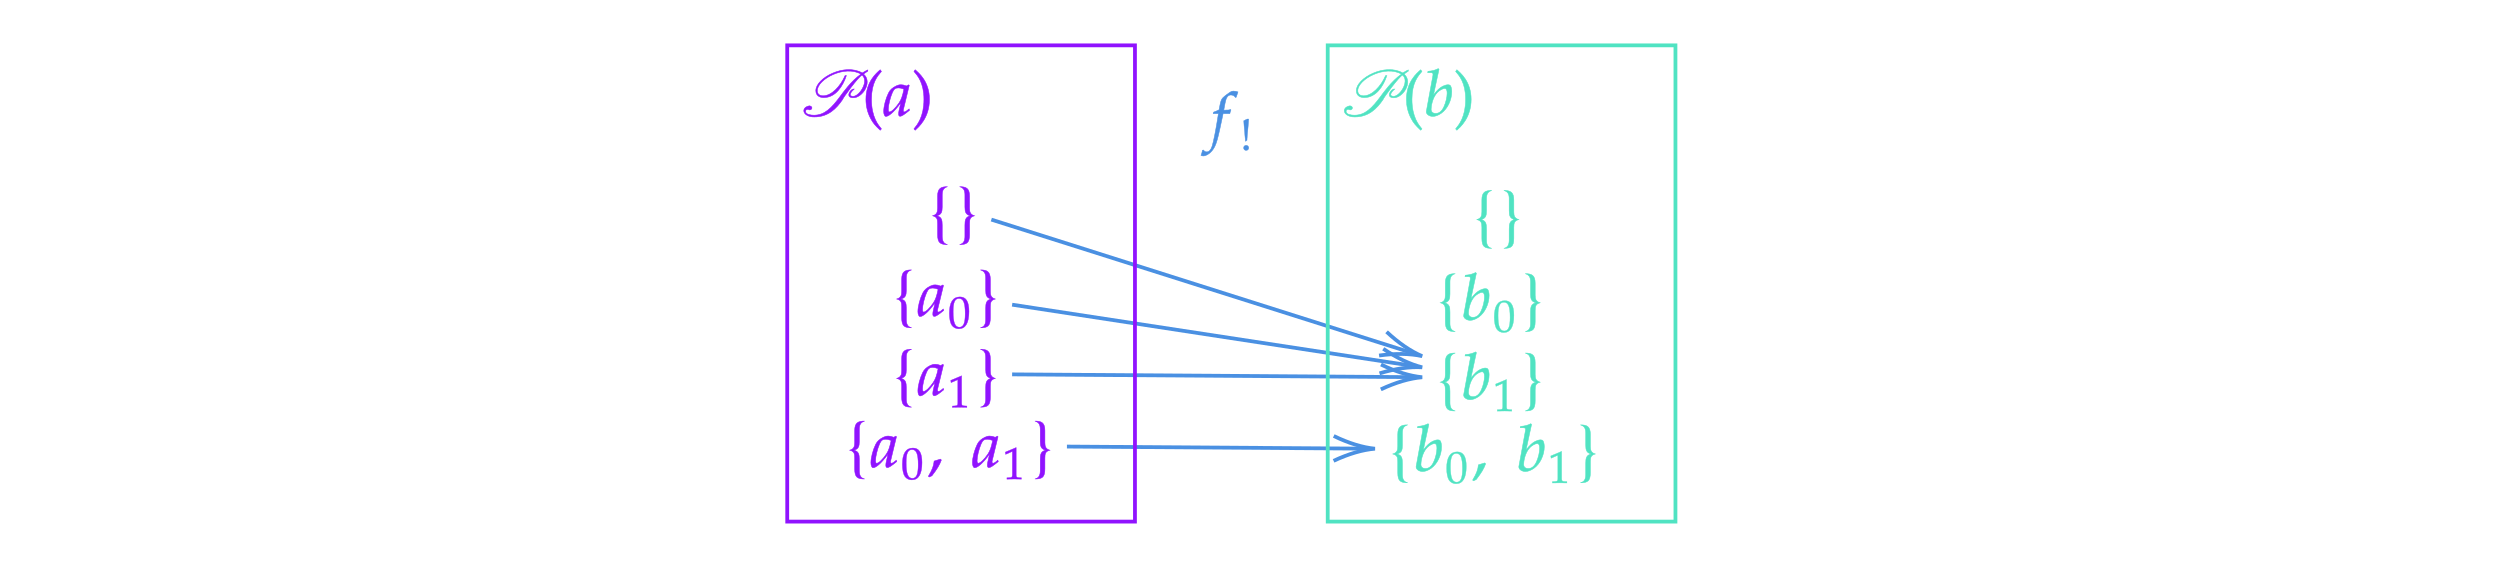
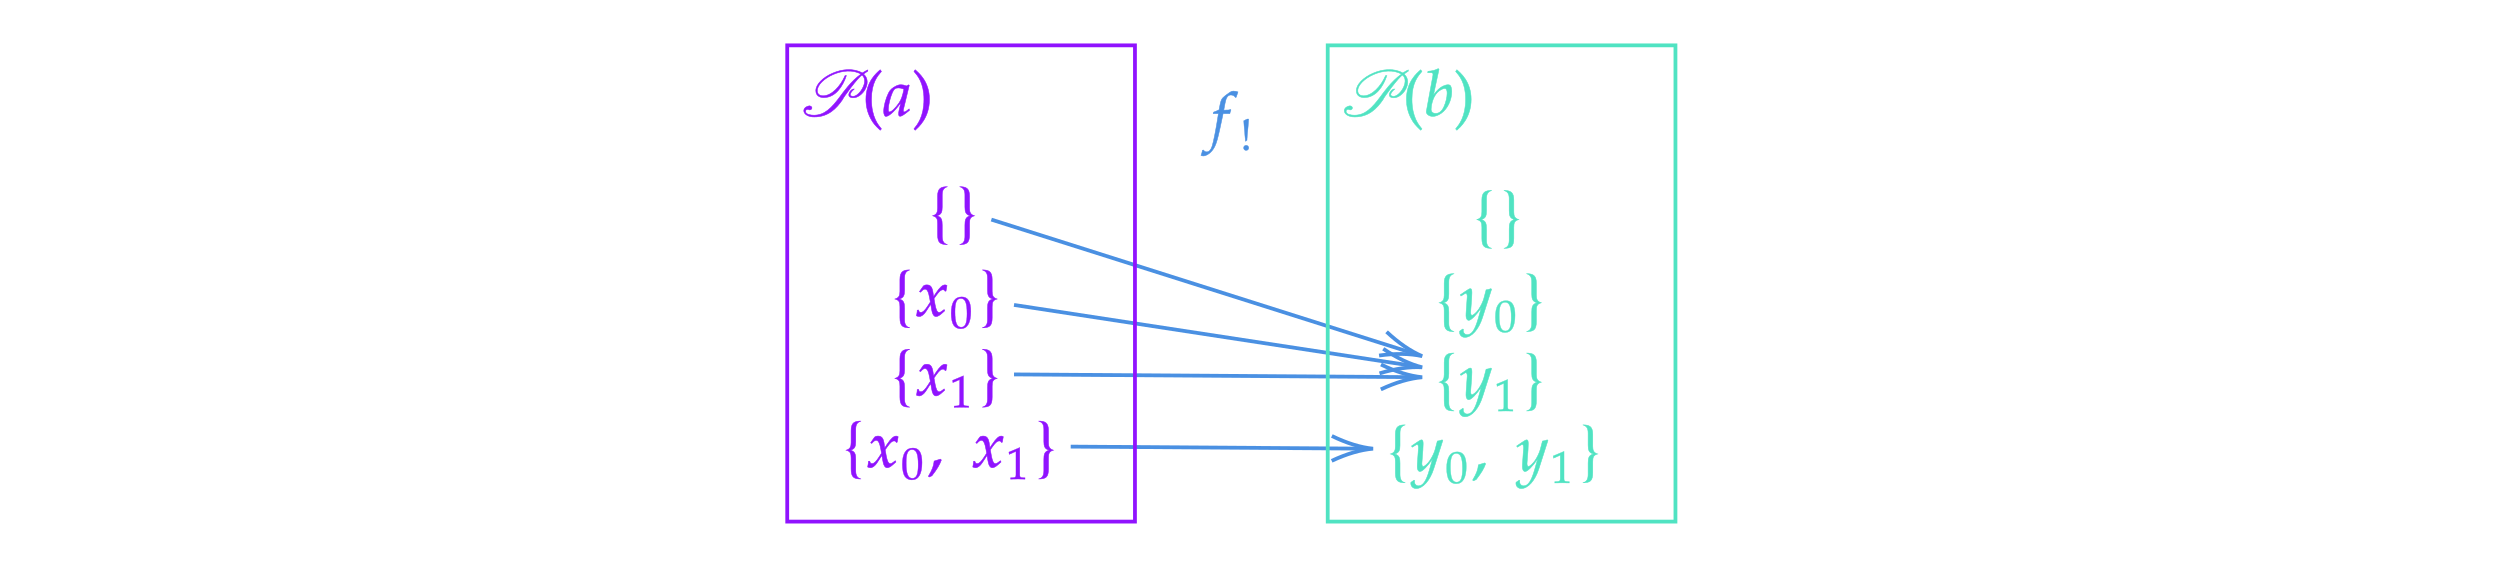
<svg xmlns="http://www.w3.org/2000/svg" x="0" y="0" width="661.433" height="152.4" style="         width:661.433px;         height:152.4px;         background: transparent;         fill: none; ">
  <svg class="role-diagram-draw-area">
    <g class="shapes-region" style="stroke: black; fill: none;">
      <g />
    </g>
    <g>
      <g class="connection-group">
        <g class="arrow-line">
-           <path class="connection real" stroke-dasharray="" d="  M267.78,80.61 L374.3,96.88" style="stroke: rgb(74, 144, 226); stroke-width: 1px; fill: none; fill-opacity: 1; stroke-opacity: 1;" />
+           <path class="connection real" stroke-dasharray="" d="  M268.28,80.68 L374.3,96.88" style="stroke: rgb(74, 144, 226); stroke-width: 1px; fill: none; fill-opacity: 1; stroke-opacity: 1;" />
          <g stroke="rgb(74,144,226)" transform="matrix(-0.9885203,-0.1510883,0.1510883,-0.9885203,376.279,97.18333)" style="stroke: rgb(74, 144, 226); stroke-width: 1px;" stroke-opacity="1">
            <path d=" M10.93,-3.29 Q4.96,-0.45 0,0 Q4.96,0.45 10.93,3.29" />
          </g>
        </g>
      </g>
      <g class="connection-group">
        <g class="arrow-line">
-           <path class="connection real" stroke-dasharray="" d="  M267.78,99.05 L374.28,99.79" style="stroke: rgb(74, 144, 226); stroke-width: 1px; fill: none; fill-opacity: 1; stroke-opacity: 1;" />
+           <path class="connection real" stroke-dasharray="" d="  M268.28,99.06 L374.28,99.79" style="stroke: rgb(74, 144, 226); stroke-width: 1px; fill: none; fill-opacity: 1; stroke-opacity: 1;" />
          <g stroke="rgb(74,144,226)" transform="matrix(-0.9999756,-0.00698126,0.00698126,-0.9999756,376.279,99.80833)" style="stroke: rgb(74, 144, 226); stroke-width: 1px;" stroke-opacity="1">
            <path d=" M10.93,-3.29 Q4.96,-0.45 0,0 Q4.96,0.45 10.93,3.29" />
          </g>
        </g>
      </g>
      <g class="connection-group">
        <g class="arrow-line">
-           <path class="connection real" stroke-dasharray="" d="  M282.28,118.15 L361.78,118.7" style="stroke: rgb(74, 144, 226); stroke-width: 1px; fill: none; fill-opacity: 1; stroke-opacity: 1;" />
-           <g stroke="rgb(74,144,226)" transform="matrix(-0.9999756,-0.00698126,0.00698126,-0.9999756,363.779,118.7146)" style="stroke: rgb(74, 144, 226); stroke-width: 1px;" stroke-opacity="1">
+           <path class="connection real" stroke-dasharray="" d="  M283.28,118.16 L361.28,118.7" style="stroke: rgb(74, 144, 226); stroke-width: 1px; fill: none; fill-opacity: 1; stroke-opacity: 1;" />
+           <g stroke="rgb(74,144,226)" transform="matrix(-0.9999756,-0.00698126,0.00698126,-0.9999756,363.279,118.7111)" style="stroke: rgb(74, 144, 226); stroke-width: 1px;" stroke-opacity="1">
            <path d=" M10.93,-3.29 Q4.96,-0.45 0,0 Q4.96,0.45 10.93,3.29" />
          </g>
        </g>
      </g>
      <g class="connection-group">
        <g class="arrow-line">
          <path class="connection real" stroke-dasharray="" d="  M262.28,58.1 L374.37,93.62" style="stroke: rgb(74, 144, 226); stroke-width: 1px; fill: none; fill-opacity: 1; stroke-opacity: 1;" />
          <g stroke="rgb(74,144,226)" transform="matrix(-0.9532962,-0.3020371,0.3020371,-0.9532962,376.279,94.22911)" style="stroke: rgb(74, 144, 226); stroke-width: 1px;" stroke-opacity="1">
            <path d=" M10.93,-3.29 Q4.96,-0.45 0,0 Q4.96,0.45 10.93,3.29" />
          </g>
        </g>
      </g>
    </g>
    <g>
      <g>
        <rect rx="0" ry="0" x="208.279" y="12" width="92" height="126" style="stroke: rgb(144, 19, 254); stroke-opacity: 1; stroke-width: 1px; fill: none; fill-opacity: 1;" />
      </g>
      <g>
        <rect rx="0" ry="0" x="351.279" y="12" width="92" height="126" style="stroke: rgb(80, 227, 194); stroke-opacity: 1; stroke-width: 1px; fill: none; fill-opacity: 1;" />
      </g>
    </g>
    <g />
  </svg>
  <svg width="660" height="150.967" style="width:660px;height:150.967px;font-family:Asana-Math, Asana;background:transparent;">
    <g>
      <g>
        <g>
          <g transform="matrix(1,0,0,1,715.7833,27.61667)">
            <path transform="matrix(0.017,0,0,-0.017,0,0)" d="M263 689C108 689 29 566 29 324C29 207 50 106 85 57C120 8 176 -20 238 -20C389 -20 465 110 465 366C465 585 400 689 263 689ZM245 654C342 654 381 556 381 316C381 103 343 15 251 15C154 15 113 116 113 360C113 571 150 654 245 654Z" stroke="rgb(0,0,0)" stroke-opacity="1" stroke-width="8" fill="rgb(0,0,0)" fill-opacity="1" />
          </g>
        </g>
      </g>
    </g>
    <g>
      <g>
        <g>
          <g transform="matrix(1,0,0,1,318.1833,36.56668)">
            <path transform="matrix(0.017,0,0,-0.017,0,0)" d="M345 437L329 437L350 549C366 635 394 673 440 673C470 673 497 658 512 634L522 638C527 654 537 685 545 705L550 720C534 727 503 733 480 733C469 733 453 730 445 726C421 715 339 654 316 630C294 608 282 578 271 521L256 442C215 422 195 414 170 405L165 383L246 383L237 327C207 132 170 -54 148 -123C130 -182 100 -213 64 -213C41 -213 30 -206 12 -184L-2 -188C-6 -211 -20 -259 -25 -268C-16 -273 -1 -276 10 -276C51 -276 105 -245 144 -198C215 -114 235 -18 319 383L423 383C427 402 434 425 440 439L436 446C407 439 408 437 345 437Z" stroke="rgb(74,144,226)" stroke-opacity="1" stroke-width="8" fill="rgb(74,144,226)" fill-opacity="1" />
          </g>
        </g>
        <g>
          <g>
            <g>
              <g>
                <g transform="matrix(1,0,0,1,328.05,39.75001)">
                  <path transform="matrix(0.0119,0,0,-0.0119,0,0)" d="M138 111C108 111 81 83 81 53C81 23 108 -5 137 -5C169 -5 197 22 197 53C197 83 169 111 138 111ZM160 694L85 656C88 603 90 579 92 550L120 222L120 205L130 200L158 223L158 248L182 526C184 560 194 613 194 669L194 694Z" stroke="rgb(74,144,226)" stroke-opacity="1" stroke-width="8" fill="rgb(74,144,226)" fill-opacity="1" />
                </g>
              </g>
            </g>
          </g>
        </g>
      </g>
    </g>
    <g>
      <g>
        <g>
          <g transform="matrix(1,0,0,1,211.95,30.61667)">
            <path transform="matrix(0.017,0,0,-0.017,0,0)" d="M207 -19C423 -19 550 112 645 251C645 269 894 611 950 633C980 601 988 577 988 536C988 442 885 294 801 302C721 310 793 387 826 415L810 415C756 400 691 283 807 279C954 274 1117 523 973 647C991 665 1019 680 1038 694L1038 713C985 689 971 673 953 666L953 665C677 826 229 584 229 391C229 304 301 282 351 282C536 282 649 457 705 625L685 625C612 457 474 310 343 310C288 310 252 337 252 389C252 570 683 795 932 647C782 546 638 341 613 307C475 120 366 8 200 8C150 8 70 20 70 66C70 103 104 103 134 90C178 95 183 147 130 154C-14 129 24 -22 207 -19Z" stroke="rgb(144,19,254)" stroke-opacity="1" stroke-width="8" fill="rgb(144,19,254)" fill-opacity="1" />
          </g>
        </g>
        <g>
          <g transform="matrix(1,0,0,1,228.0833,30.80002)">
            <path transform="matrix(0.017,0,0,-0.017,0,0)" d="M146 266C146 526 243 632 301 700L282 726C225 675 60 542 60 266C60 159 85 58 133 -32C168 -99 200 -138 282 -215L301 -194C255 -137 146 -15 146 266Z" stroke="rgb(144,19,254)" stroke-opacity="1" stroke-width="8" fill="rgb(144,19,254)" fill-opacity="1" />
          </g>
        </g>
        <g>
          <g transform="matrix(1,0,0,1,233.7333,30.61667)">
            <path transform="matrix(0.017,0,0,-0.017,0,0)" d="M271 204L242 77C238 60 236 42 236 26C236 4 245 -9 260 -9C283 -9 324 17 406 85L399 106C375 86 346 59 324 59C315 59 309 68 309 82C309 87 309 90 310 93L402 472L392 481L359 463C318 478 301 482 274 482C246 482 226 477 199 464C137 433 104 403 79 354C35 265 4 145 4 67C4 23 19 -11 38 -11C75 -11 155 41 271 204ZM319 414C297 305 278 253 244 201C187 117 126 59 94 59C82 59 76 72 76 99C76 163 104 280 139 360C163 415 186 433 234 433C257 433 275 429 319 414Z" stroke="rgb(144,19,254)" stroke-opacity="1" stroke-width="8" fill="rgb(144,19,254)" fill-opacity="1" />
          </g>
        </g>
        <g>
          <g transform="matrix(1,0,0,1,241.2667,30.80002)">
            <path transform="matrix(0.017,0,0,-0.017,0,0)" d="M51 726L32 700C87 636 187 526 187 266C187 -10 83 -131 32 -194L51 -215C104 -165 273 -23 273 265C273 542 108 675 51 726Z" stroke="rgb(144,19,254)" stroke-opacity="1" stroke-width="8" fill="rgb(144,19,254)" fill-opacity="1" />
          </g>
        </g>
      </g>
      <g />
      <g />
      <g />
      <g />
      <g>
        <g>
          <g transform="matrix(1,0,0,1,211.95,132.6167)">
            <path transform="matrix(0.017,0,0,-0.017,0,0)" d="" stroke="rgb(144,19,254)" stroke-opacity="1" stroke-width="8" fill="rgb(144,19,254)" fill-opacity="1" />
          </g>
        </g>
      </g>
    </g>
    <g>
      <g>
        <g>
          <g transform="matrix(1,0,0,1,245.7833,61.73334)">
            <path transform="matrix(0.017,0,0,-0.017,0,0)" d="M289 -175C226 -161 206 -117 206 -45L206 128C206 207 197 253 125 272L125 274C194 292 206 335 206 409L206 595C206 667 224 707 289 726C189 726 134 703 134 578L134 392C134 327 120 292 58 273C124 254 134 223 134 151L134 -17C134 -149 176 -175 289 -175Z" stroke="rgb(144,19,254)" stroke-opacity="1" stroke-width="8" fill="rgb(144,19,254)" fill-opacity="1" />
          </g>
        </g>
        <g>
          <g transform="matrix(1,0,0,1,253.1333,61.73334)">
            <path transform="matrix(0.017,0,0,-0.017,0,0)" d="M275 273C213 292 199 327 199 392L199 578C199 703 144 726 44 726C109 707 127 667 127 595L127 409C127 335 139 292 208 274L208 272C136 253 127 207 127 128L127 -45C127 -117 107 -161 44 -175C157 -175 199 -149 199 -17L199 151C199 223 209 254 275 273Z" stroke="rgb(144,19,254)" stroke-opacity="1" stroke-width="8" fill="rgb(144,19,254)" fill-opacity="1" />
          </g>
        </g>
      </g>
    </g>
    <g>
      <g>
        <g>
-           <g transform="matrix(1,0,0,1,236.2833,83.75)">
+           <g transform="matrix(1,0,0,1,235.8167,83.75)">
            <path transform="matrix(0.017,0,0,-0.017,0,0)" d="M289 -175C226 -161 206 -117 206 -45L206 128C206 207 197 253 125 272L125 274C194 292 206 335 206 409L206 595C206 667 224 707 289 726C189 726 134 703 134 578L134 392C134 327 120 292 58 273C124 254 134 223 134 151L134 -17C134 -149 176 -175 289 -175Z" stroke="rgb(144,19,254)" stroke-opacity="1" stroke-width="8" fill="rgb(144,19,254)" fill-opacity="1" />
          </g>
        </g>
        <g>
-           <g transform="matrix(1,0,0,1,242.7833,83.56668)">
-             <path transform="matrix(0.017,0,0,-0.017,0,0)" d="M271 204L242 77C238 60 236 42 236 26C236 4 245 -9 260 -9C283 -9 324 17 406 85L399 106C375 86 346 59 324 59C315 59 309 68 309 82C309 87 309 90 310 93L402 472L392 481L359 463C318 478 301 482 274 482C246 482 226 477 199 464C137 433 104 403 79 354C35 265 4 145 4 67C4 23 19 -11 38 -11C75 -11 155 41 271 204ZM319 414C297 305 278 253 244 201C187 117 126 59 94 59C82 59 76 72 76 99C76 163 104 280 139 360C163 415 186 433 234 433C257 433 275 429 319 414Z" stroke="rgb(144,19,254)" stroke-opacity="1" stroke-width="8" fill="rgb(144,19,254)" fill-opacity="1" />
-           </g>
-         </g>
-         <g>
-           <g>
-             <g>
-               <g>
-                 <g transform="matrix(1,0,0,1,250.8333,86.75001)">
+           <g transform="matrix(1,0,0,1,242.3167,83.56668)">
+             <path transform="matrix(0.017,0,0,-0.017,0,0)" d="M9 1C24 -7 40 -11 52 -11C85 -11 124 18 155 65L231 182L242 113C255 28 278 -11 314 -11C336 -11 368 6 400 35L449 79L440 98C404 68 379 53 363 53C348 53 335 63 325 83C316 102 305 139 300 168L282 269L317 318C364 383 391 406 422 406C438 406 450 398 455 383L469 387L484 472C472 479 463 482 454 482C414 482 374 446 312 354L275 299L269 347C257 446 230 482 171 482C145 482 123 474 114 461L56 378L73 368C103 402 123 416 142 416C175 416 197 375 214 277L225 215L185 153C142 86 108 54 80 54C65 54 54 58 52 63L41 91L21 88C21 53 13 27 9 1Z" stroke="rgb(144,19,254)" stroke-opacity="1" stroke-width="8" fill="rgb(144,19,254)" fill-opacity="1" />
+           </g>
+         </g>
+         <g>
+           <g>
+             <g>
+               <g>
+                 <g transform="matrix(1,0,0,1,251.3167,86.75001)">
                  <path transform="matrix(0.0119,0,0,-0.0119,0,0)" d="M263 689C108 689 29 566 29 324C29 207 50 106 85 57C120 8 176 -20 238 -20C389 -20 465 110 465 366C465 585 400 689 263 689ZM245 654C342 654 381 556 381 316C381 103 343 15 251 15C154 15 113 116 113 360C113 571 150 654 245 654Z" stroke="rgb(144,19,254)" stroke-opacity="1" stroke-width="8" fill="rgb(144,19,254)" fill-opacity="1" />
                </g>
              </g>
            </g>
          </g>
        </g>
        <g>
-           <g transform="matrix(1,0,0,1,258.6333,83.75)">
+           <g transform="matrix(1,0,0,1,259.1166,83.75)">
            <path transform="matrix(0.017,0,0,-0.017,0,0)" d="M275 273C213 292 199 327 199 392L199 578C199 703 144 726 44 726C109 707 127 667 127 595L127 409C127 335 139 292 208 274L208 272C136 253 127 207 127 128L127 -45C127 -117 107 -161 44 -175C157 -175 199 -149 199 -17L199 151C199 223 209 254 275 273Z" stroke="rgb(144,19,254)" stroke-opacity="1" stroke-width="8" fill="rgb(144,19,254)" fill-opacity="1" />
          </g>
        </g>
      </g>
    </g>
    <g>
      <g>
        <g>
-           <g transform="matrix(1,0,0,1,236.2833,104.75)">
+           <g transform="matrix(1,0,0,1,235.8167,104.75)">
            <path transform="matrix(0.017,0,0,-0.017,0,0)" d="M289 -175C226 -161 206 -117 206 -45L206 128C206 207 197 253 125 272L125 274C194 292 206 335 206 409L206 595C206 667 224 707 289 726C189 726 134 703 134 578L134 392C134 327 120 292 58 273C124 254 134 223 134 151L134 -17C134 -149 176 -175 289 -175Z" stroke="rgb(144,19,254)" stroke-opacity="1" stroke-width="8" fill="rgb(144,19,254)" fill-opacity="1" />
          </g>
        </g>
        <g>
-           <g transform="matrix(1,0,0,1,242.7833,104.5667)">
-             <path transform="matrix(0.017,0,0,-0.017,0,0)" d="M271 204L242 77C238 60 236 42 236 26C236 4 245 -9 260 -9C283 -9 324 17 406 85L399 106C375 86 346 59 324 59C315 59 309 68 309 82C309 87 309 90 310 93L402 472L392 481L359 463C318 478 301 482 274 482C246 482 226 477 199 464C137 433 104 403 79 354C35 265 4 145 4 67C4 23 19 -11 38 -11C75 -11 155 41 271 204ZM319 414C297 305 278 253 244 201C187 117 126 59 94 59C82 59 76 72 76 99C76 163 104 280 139 360C163 415 186 433 234 433C257 433 275 429 319 414Z" stroke="rgb(144,19,254)" stroke-opacity="1" stroke-width="8" fill="rgb(144,19,254)" fill-opacity="1" />
-           </g>
-         </g>
-         <g>
-           <g>
-             <g>
-               <g>
-                 <g transform="matrix(1,0,0,1,250.8333,107.75)">
+           <g transform="matrix(1,0,0,1,242.3167,104.5667)">
+             <path transform="matrix(0.017,0,0,-0.017,0,0)" d="M9 1C24 -7 40 -11 52 -11C85 -11 124 18 155 65L231 182L242 113C255 28 278 -11 314 -11C336 -11 368 6 400 35L449 79L440 98C404 68 379 53 363 53C348 53 335 63 325 83C316 102 305 139 300 168L282 269L317 318C364 383 391 406 422 406C438 406 450 398 455 383L469 387L484 472C472 479 463 482 454 482C414 482 374 446 312 354L275 299L269 347C257 446 230 482 171 482C145 482 123 474 114 461L56 378L73 368C103 402 123 416 142 416C175 416 197 375 214 277L225 215L185 153C142 86 108 54 80 54C65 54 54 58 52 63L41 91L21 88C21 53 13 27 9 1Z" stroke="rgb(144,19,254)" stroke-opacity="1" stroke-width="8" fill="rgb(144,19,254)" fill-opacity="1" />
+           </g>
+         </g>
+         <g>
+           <g>
+             <g>
+               <g>
+                 <g transform="matrix(1,0,0,1,251.3167,107.75)">
                  <path transform="matrix(0.0119,0,0,-0.0119,0,0)" d="M418 -3L418 27L366 30C311 33 301 44 301 96L301 700L60 598L67 548L217 614L217 96C217 44 206 33 152 30L96 27L96 -3C250 0 250 0 261 0C292 0 402 -3 418 -3Z" stroke="rgb(144,19,254)" stroke-opacity="1" stroke-width="8" fill="rgb(144,19,254)" fill-opacity="1" />
                </g>
              </g>
            </g>
          </g>
        </g>
        <g>
-           <g transform="matrix(1,0,0,1,258.6333,104.75)">
+           <g transform="matrix(1,0,0,1,259.1166,104.75)">
            <path transform="matrix(0.017,0,0,-0.017,0,0)" d="M275 273C213 292 199 327 199 392L199 578C199 703 144 726 44 726C109 707 127 667 127 595L127 409C127 335 139 292 208 274L208 272C136 253 127 207 127 128L127 -45C127 -117 107 -161 44 -175C157 -175 199 -149 199 -17L199 151C199 223 209 254 275 273Z" stroke="rgb(144,19,254)" stroke-opacity="1" stroke-width="8" fill="rgb(144,19,254)" fill-opacity="1" />
          </g>
        </g>
      </g>
    </g>
    <g>
      <g>
        <g>
-           <g transform="matrix(1,0,0,1,223.85,123.75)">
+           <g transform="matrix(1,0,0,1,222.9,123.75)">
            <path transform="matrix(0.017,0,0,-0.017,0,0)" d="M289 -175C226 -161 206 -117 206 -45L206 128C206 207 197 253 125 272L125 274C194 292 206 335 206 409L206 595C206 667 224 707 289 726C189 726 134 703 134 578L134 392C134 327 120 292 58 273C124 254 134 223 134 151L134 -17C134 -149 176 -175 289 -175Z" stroke="rgb(144,19,254)" stroke-opacity="1" stroke-width="8" fill="rgb(144,19,254)" fill-opacity="1" />
          </g>
        </g>
        <g>
-           <g transform="matrix(1,0,0,1,230.35,123.5667)">
-             <path transform="matrix(0.017,0,0,-0.017,0,0)" d="M271 204L242 77C238 60 236 42 236 26C236 4 245 -9 260 -9C283 -9 324 17 406 85L399 106C375 86 346 59 324 59C315 59 309 68 309 82C309 87 309 90 310 93L402 472L392 481L359 463C318 478 301 482 274 482C246 482 226 477 199 464C137 433 104 403 79 354C35 265 4 145 4 67C4 23 19 -11 38 -11C75 -11 155 41 271 204ZM319 414C297 305 278 253 244 201C187 117 126 59 94 59C82 59 76 72 76 99C76 163 104 280 139 360C163 415 186 433 234 433C257 433 275 429 319 414Z" stroke="rgb(144,19,254)" stroke-opacity="1" stroke-width="8" fill="rgb(144,19,254)" fill-opacity="1" />
+           <g transform="matrix(1,0,0,1,229.4,123.5667)">
+             <path transform="matrix(0.017,0,0,-0.017,0,0)" d="M9 1C24 -7 40 -11 52 -11C85 -11 124 18 155 65L231 182L242 113C255 28 278 -11 314 -11C336 -11 368 6 400 35L449 79L440 98C404 68 379 53 363 53C348 53 335 63 325 83C316 102 305 139 300 168L282 269L317 318C364 383 391 406 422 406C438 406 450 398 455 383L469 387L484 472C472 479 463 482 454 482C414 482 374 446 312 354L275 299L269 347C257 446 230 482 171 482C145 482 123 474 114 461L56 378L73 368C103 402 123 416 142 416C175 416 197 375 214 277L225 215L185 153C142 86 108 54 80 54C65 54 54 58 52 63L41 91L21 88C21 53 13 27 9 1Z" stroke="rgb(144,19,254)" stroke-opacity="1" stroke-width="8" fill="rgb(144,19,254)" fill-opacity="1" />
          </g>
        </g>
        <g>
          <g>
            <g>
              <g>
                <g transform="matrix(1,0,0,1,238.4,126.7333)">
                  <path transform="matrix(0.0119,0,0,-0.0119,0,0)" d="M263 689C108 689 29 566 29 324C29 207 50 106 85 57C120 8 176 -20 238 -20C389 -20 465 110 465 366C465 585 400 689 263 689ZM245 654C342 654 381 556 381 316C381 103 343 15 251 15C154 15 113 116 113 360C113 571 150 654 245 654Z" stroke="rgb(144,19,254)" stroke-opacity="1" stroke-width="8" fill="rgb(144,19,254)" fill-opacity="1" />
                </g>
              </g>
            </g>
          </g>
        </g>
        <g>
          <g transform="matrix(1,0,0,1,245.35,123.5667)">
            <path transform="matrix(0.017,0,0,-0.017,0,0)" d="M204 123C177 114 159 108 106 93C99 17 74 -48 16 -144L30 -155L71 -136C152 -31 190 32 218 109Z" stroke="rgb(144,19,254)" stroke-opacity="1" stroke-width="8" fill="rgb(144,19,254)" fill-opacity="1" />
          </g>
        </g>
        <g>
          <g transform="matrix(1,0,0,1,252.9833,123.5667)">
-             <path transform="matrix(0.017,0,0,-0.017,0,0)" d="M520 204L491 77C487 60 485 42 485 26C485 4 494 -9 509 -9C532 -9 573 17 655 85L648 106C624 86 595 59 573 59C564 59 558 68 558 82C558 87 558 90 559 93L651 472L641 481L608 463C567 478 550 482 523 482C495 482 475 477 448 464C386 433 353 403 328 354C284 265 253 145 253 67C253 23 268 -11 287 -11C324 -11 404 41 520 204ZM568 414C546 305 527 253 493 201C436 117 375 59 343 59C331 59 325 72 325 99C325 163 353 280 388 360C412 415 435 433 483 433C506 433 524 429 568 414Z" stroke="rgb(144,19,254)" stroke-opacity="1" stroke-width="8" fill="rgb(144,19,254)" fill-opacity="1" />
-           </g>
-         </g>
-         <g>
-           <g>
-             <g>
-               <g>
-                 <g transform="matrix(1,0,0,1,265.2667,126.7333)">
+             <path transform="matrix(0.017,0,0,-0.017,0,0)" d="M258 1C273 -7 289 -11 301 -11C334 -11 373 18 404 65L480 182L491 113C504 28 527 -11 563 -11C585 -11 617 6 649 35L698 79L689 98C653 68 628 53 612 53C597 53 584 63 574 83C565 102 554 139 549 168L531 269L566 318C613 383 640 406 671 406C687 406 699 398 704 383L718 387L733 472C721 479 712 482 703 482C663 482 623 446 561 354L524 299L518 347C506 446 479 482 420 482C394 482 372 474 363 461L305 378L322 368C352 402 372 416 391 416C424 416 446 375 463 277L474 215L434 153C391 86 357 54 329 54C314 54 303 58 301 63L290 91L270 88C270 53 262 27 258 1Z" stroke="rgb(144,19,254)" stroke-opacity="1" stroke-width="8" fill="rgb(144,19,254)" fill-opacity="1" />
+           </g>
+         </g>
+         <g>
+           <g>
+             <g>
+               <g>
+                 <g transform="matrix(1,0,0,1,266.2167,126.7333)">
                  <path transform="matrix(0.0119,0,0,-0.0119,0,0)" d="M418 -3L418 27L366 30C311 33 301 44 301 96L301 700L60 598L67 548L217 614L217 96C217 44 206 33 152 30L96 27L96 -3C250 0 250 0 261 0C292 0 402 -3 418 -3Z" stroke="rgb(144,19,254)" stroke-opacity="1" stroke-width="8" fill="rgb(144,19,254)" fill-opacity="1" />
                </g>
              </g>
            </g>
          </g>
        </g>
        <g>
-           <g transform="matrix(1,0,0,1,273.0667,123.75)">
+           <g transform="matrix(1,0,0,1,274.0167,123.75)">
            <path transform="matrix(0.017,0,0,-0.017,0,0)" d="M275 273C213 292 199 327 199 392L199 578C199 703 144 726 44 726C109 707 127 667 127 595L127 409C127 335 139 292 208 274L208 272C136 253 127 207 127 128L127 -45C127 -117 107 -161 44 -175C157 -175 199 -149 199 -17L199 151C199 223 209 254 275 273Z" stroke="rgb(144,19,254)" stroke-opacity="1" stroke-width="8" fill="rgb(144,19,254)" fill-opacity="1" />
          </g>
        </g>
      </g>
    </g>
    <g>
      <g>
        <g>
          <g transform="matrix(1,0,0,1,354.95,30.61667)">
            <path transform="matrix(0.017,0,0,-0.017,0,0)" d="M207 -19C423 -19 550 112 645 251C645 269 894 611 950 633C980 601 988 577 988 536C988 442 885 294 801 302C721 310 793 387 826 415L810 415C756 400 691 283 807 279C954 274 1117 523 973 647C991 665 1019 680 1038 694L1038 713C985 689 971 673 953 666L953 665C677 826 229 584 229 391C229 304 301 282 351 282C536 282 649 457 705 625L685 625C612 457 474 310 343 310C288 310 252 337 252 389C252 570 683 795 932 647C782 546 638 341 613 307C475 120 366 8 200 8C150 8 70 20 70 66C70 103 104 103 134 90C178 95 183 147 130 154C-14 129 24 -22 207 -19Z" stroke="rgb(80,227,194)" stroke-opacity="1" stroke-width="8" fill="rgb(80,227,194)" fill-opacity="1" />
          </g>
        </g>
        <g>
          <g transform="matrix(1,0,0,1,371.0833,30.80002)">
            <path transform="matrix(0.017,0,0,-0.017,0,0)" d="M146 266C146 526 243 632 301 700L282 726C225 675 60 542 60 266C60 159 85 58 133 -32C168 -99 200 -138 282 -215L301 -194C255 -137 146 -15 146 266Z" stroke="rgb(80,227,194)" stroke-opacity="1" stroke-width="8" fill="rgb(80,227,194)" fill-opacity="1" />
          </g>
        </g>
        <g>
          <g transform="matrix(1,0,0,1,376.7333,30.61667)">
            <path transform="matrix(0.017,0,0,-0.017,0,0)" d="M235 722L223 733C171 707 135 698 63 691L59 670L107 670C131 670 141 663 141 646C141 639 140 628 139 622L38 71C37 68 37 64 37 61C37 22 85 -11 140 -11C177 -11 228 8 271 39C367 107 433 244 433 376C433 414 424 453 412 468C405 477 392 482 377 482C353 482 323 474 295 460C244 433 211 403 149 324ZM322 424C348 424 361 401 361 352C361 288 340 202 310 137C277 68 237 36 183 36C137 36 112 59 112 101C112 135 127 276 208 361C241 395 293 424 322 424Z" stroke="rgb(80,227,194)" stroke-opacity="1" stroke-width="8" fill="rgb(80,227,194)" fill-opacity="1" />
          </g>
        </g>
        <g>
          <g transform="matrix(1,0,0,1,384.5833,30.80002)">
            <path transform="matrix(0.017,0,0,-0.017,0,0)" d="M51 726L32 700C87 636 187 526 187 266C187 -10 83 -131 32 -194L51 -215C104 -165 273 -23 273 265C273 542 108 675 51 726Z" stroke="rgb(80,227,194)" stroke-opacity="1" stroke-width="8" fill="rgb(80,227,194)" fill-opacity="1" />
          </g>
        </g>
      </g>
      <g />
      <g />
      <g />
      <g />
      <g>
        <g>
          <g transform="matrix(1,0,0,1,354.95,132.6167)">
            <path transform="matrix(0.017,0,0,-0.017,0,0)" d="" stroke="rgb(80,227,194)" stroke-opacity="1" stroke-width="8" fill="rgb(80,227,194)" fill-opacity="1" />
          </g>
        </g>
      </g>
    </g>
    <g>
      <g>
        <g>
          <g transform="matrix(1,0,0,1,389.7833,62.73334)">
            <path transform="matrix(0.017,0,0,-0.017,0,0)" d="M289 -175C226 -161 206 -117 206 -45L206 128C206 207 197 253 125 272L125 274C194 292 206 335 206 409L206 595C206 667 224 707 289 726C189 726 134 703 134 578L134 392C134 327 120 292 58 273C124 254 134 223 134 151L134 -17C134 -149 176 -175 289 -175Z" stroke="rgb(80,227,194)" stroke-opacity="1" stroke-width="8" fill="rgb(80,227,194)" fill-opacity="1" />
          </g>
        </g>
        <g>
          <g transform="matrix(1,0,0,1,397.1333,62.73334)">
            <path transform="matrix(0.017,0,0,-0.017,0,0)" d="M275 273C213 292 199 327 199 392L199 578C199 703 144 726 44 726C109 707 127 667 127 595L127 409C127 335 139 292 208 274L208 272C136 253 127 207 127 128L127 -45C127 -117 107 -161 44 -175C157 -175 199 -149 199 -17L199 151C199 223 209 254 275 273Z" stroke="rgb(80,227,194)" stroke-opacity="1" stroke-width="8" fill="rgb(80,227,194)" fill-opacity="1" />
          </g>
        </g>
      </g>
    </g>
    <g>
      <g>
        <g>
-           <g transform="matrix(1,0,0,1,380.1166,84.75)">
+           <g transform="matrix(1,0,0,1,379.8167,84.75)">
            <path transform="matrix(0.017,0,0,-0.017,0,0)" d="M289 -175C226 -161 206 -117 206 -45L206 128C206 207 197 253 125 272L125 274C194 292 206 335 206 409L206 595C206 667 224 707 289 726C189 726 134 703 134 578L134 392C134 327 120 292 58 273C124 254 134 223 134 151L134 -17C134 -149 176 -175 289 -175Z" stroke="rgb(80,227,194)" stroke-opacity="1" stroke-width="8" fill="rgb(80,227,194)" fill-opacity="1" />
          </g>
        </g>
        <g>
-           <g transform="matrix(1,0,0,1,386.6166,84.56668)">
-             <path transform="matrix(0.017,0,0,-0.017,0,0)" d="M235 722L223 733C171 707 135 698 63 691L59 670L107 670C131 670 141 663 141 646C141 639 140 628 139 622L38 71C37 68 37 64 37 61C37 22 85 -11 140 -11C177 -11 228 8 271 39C367 107 433 244 433 376C433 414 424 453 412 468C405 477 392 482 377 482C353 482 323 474 295 460C244 433 211 403 149 324ZM322 424C348 424 361 401 361 352C361 288 340 202 310 137C277 68 237 36 183 36C137 36 112 59 112 101C112 135 127 276 208 361C241 395 293 424 322 424Z" stroke="rgb(80,227,194)" stroke-opacity="1" stroke-width="8" fill="rgb(80,227,194)" fill-opacity="1" />
-           </g>
-         </g>
-         <g>
-           <g>
-             <g>
-               <g>
-                 <g transform="matrix(1,0,0,1,395,87.75001)">
+           <g transform="matrix(1,0,0,1,386.3,84.56668)">
+             <path transform="matrix(0.017,0,0,-0.017,0,0)" d="M-7 -180C-8 -187 -8 -193 -8 -198C-8 -241 29 -276 74 -276C180 -276 290 -152 349 33L490 473L479 482C450 471 427 465 405 463L370 331C358 284 323 211 290 162C255 111 206 67 184 67C172 67 163 90 164 115L180 322C182 353 184 391 184 419C184 464 177 482 160 482C147 482 133 475 85 442L3 386L14 368L64 398C69 401 80 410 89 410C103 410 111 391 111 358C111 357 111 351 110 343L93 100L92 60C92 18 110 -11 135 -11C172 -11 256 74 331 187L282 16C231 -161 181 -234 111 -234C76 -234 49 -207 49 -172C49 -167 50 -159 51 -150L41 -146Z" stroke="rgb(80,227,194)" stroke-opacity="1" stroke-width="8" fill="rgb(80,227,194)" fill-opacity="1" />
+           </g>
+         </g>
+         <g>
+           <g>
+             <g>
+               <g>
+                 <g transform="matrix(1,0,0,1,395.3,87.75001)">
                  <path transform="matrix(0.0119,0,0,-0.0119,0,0)" d="M263 689C108 689 29 566 29 324C29 207 50 106 85 57C120 8 176 -20 238 -20C389 -20 465 110 465 366C465 585 400 689 263 689ZM245 654C342 654 381 556 381 316C381 103 343 15 251 15C154 15 113 116 113 360C113 571 150 654 245 654Z" stroke="rgb(80,227,194)" stroke-opacity="1" stroke-width="8" fill="rgb(80,227,194)" fill-opacity="1" />
                </g>
              </g>
            </g>
          </g>
        </g>
        <g>
-           <g transform="matrix(1,0,0,1,402.7833,84.75)">
+           <g transform="matrix(1,0,0,1,403.1,84.75)">
            <path transform="matrix(0.017,0,0,-0.017,0,0)" d="M275 273C213 292 199 327 199 392L199 578C199 703 144 726 44 726C109 707 127 667 127 595L127 409C127 335 139 292 208 274L208 272C136 253 127 207 127 128L127 -45C127 -117 107 -161 44 -175C157 -175 199 -149 199 -17L199 151C199 223 209 254 275 273Z" stroke="rgb(80,227,194)" stroke-opacity="1" stroke-width="8" fill="rgb(80,227,194)" fill-opacity="1" />
          </g>
        </g>
      </g>
    </g>
    <g>
      <g>
        <g>
-           <g transform="matrix(1,0,0,1,380.1166,105.75)">
+           <g transform="matrix(1,0,0,1,379.8167,105.75)">
            <path transform="matrix(0.017,0,0,-0.017,0,0)" d="M289 -175C226 -161 206 -117 206 -45L206 128C206 207 197 253 125 272L125 274C194 292 206 335 206 409L206 595C206 667 224 707 289 726C189 726 134 703 134 578L134 392C134 327 120 292 58 273C124 254 134 223 134 151L134 -17C134 -149 176 -175 289 -175Z" stroke="rgb(80,227,194)" stroke-opacity="1" stroke-width="8" fill="rgb(80,227,194)" fill-opacity="1" />
          </g>
        </g>
        <g>
-           <g transform="matrix(1,0,0,1,386.6166,105.5667)">
-             <path transform="matrix(0.017,0,0,-0.017,0,0)" d="M235 722L223 733C171 707 135 698 63 691L59 670L107 670C131 670 141 663 141 646C141 639 140 628 139 622L38 71C37 68 37 64 37 61C37 22 85 -11 140 -11C177 -11 228 8 271 39C367 107 433 244 433 376C433 414 424 453 412 468C405 477 392 482 377 482C353 482 323 474 295 460C244 433 211 403 149 324ZM322 424C348 424 361 401 361 352C361 288 340 202 310 137C277 68 237 36 183 36C137 36 112 59 112 101C112 135 127 276 208 361C241 395 293 424 322 424Z" stroke="rgb(80,227,194)" stroke-opacity="1" stroke-width="8" fill="rgb(80,227,194)" fill-opacity="1" />
-           </g>
-         </g>
-         <g>
-           <g>
-             <g>
-               <g>
-                 <g transform="matrix(1,0,0,1,395,108.7333)">
+           <g transform="matrix(1,0,0,1,386.3,105.5667)">
+             <path transform="matrix(0.017,0,0,-0.017,0,0)" d="M-7 -180C-8 -187 -8 -193 -8 -198C-8 -241 29 -276 74 -276C180 -276 290 -152 349 33L490 473L479 482C450 471 427 465 405 463L370 331C358 284 323 211 290 162C255 111 206 67 184 67C172 67 163 90 164 115L180 322C182 353 184 391 184 419C184 464 177 482 160 482C147 482 133 475 85 442L3 386L14 368L64 398C69 401 80 410 89 410C103 410 111 391 111 358C111 357 111 351 110 343L93 100L92 60C92 18 110 -11 135 -11C172 -11 256 74 331 187L282 16C231 -161 181 -234 111 -234C76 -234 49 -207 49 -172C49 -167 50 -159 51 -150L41 -146Z" stroke="rgb(80,227,194)" stroke-opacity="1" stroke-width="8" fill="rgb(80,227,194)" fill-opacity="1" />
+           </g>
+         </g>
+         <g>
+           <g>
+             <g>
+               <g>
+                 <g transform="matrix(1,0,0,1,395.3,108.7333)">
                  <path transform="matrix(0.0119,0,0,-0.0119,0,0)" d="M418 -3L418 27L366 30C311 33 301 44 301 96L301 700L60 598L67 548L217 614L217 96C217 44 206 33 152 30L96 27L96 -3C250 0 250 0 261 0C292 0 402 -3 418 -3Z" stroke="rgb(80,227,194)" stroke-opacity="1" stroke-width="8" fill="rgb(80,227,194)" fill-opacity="1" />
                </g>
              </g>
            </g>
          </g>
        </g>
        <g>
-           <g transform="matrix(1,0,0,1,402.7833,105.75)">
+           <g transform="matrix(1,0,0,1,403.1,105.75)">
            <path transform="matrix(0.017,0,0,-0.017,0,0)" d="M275 273C213 292 199 327 199 392L199 578C199 703 144 726 44 726C109 707 127 667 127 595L127 409C127 335 139 292 208 274L208 272C136 253 127 207 127 128L127 -45C127 -117 107 -161 44 -175C157 -175 199 -149 199 -17L199 151C199 223 209 254 275 273Z" stroke="rgb(80,227,194)" stroke-opacity="1" stroke-width="8" fill="rgb(80,227,194)" fill-opacity="1" />
          </g>
        </g>
      </g>
    </g>
    <g>
      <g>
        <g>
-           <g transform="matrix(1,0,0,1,367.5333,124.75)">
+           <g transform="matrix(1,0,0,1,366.9,124.75)">
            <path transform="matrix(0.017,0,0,-0.017,0,0)" d="M289 -175C226 -161 206 -117 206 -45L206 128C206 207 197 253 125 272L125 274C194 292 206 335 206 409L206 595C206 667 224 707 289 726C189 726 134 703 134 578L134 392C134 327 120 292 58 273C124 254 134 223 134 151L134 -17C134 -149 176 -175 289 -175Z" stroke="rgb(80,227,194)" stroke-opacity="1" stroke-width="8" fill="rgb(80,227,194)" fill-opacity="1" />
          </g>
        </g>
        <g>
-           <g transform="matrix(1,0,0,1,374.0333,124.5667)">
-             <path transform="matrix(0.017,0,0,-0.017,0,0)" d="M235 722L223 733C171 707 135 698 63 691L59 670L107 670C131 670 141 663 141 646C141 639 140 628 139 622L38 71C37 68 37 64 37 61C37 22 85 -11 140 -11C177 -11 228 8 271 39C367 107 433 244 433 376C433 414 424 453 412 468C405 477 392 482 377 482C353 482 323 474 295 460C244 433 211 403 149 324ZM322 424C348 424 361 401 361 352C361 288 340 202 310 137C277 68 237 36 183 36C137 36 112 59 112 101C112 135 127 276 208 361C241 395 293 424 322 424Z" stroke="rgb(80,227,194)" stroke-opacity="1" stroke-width="8" fill="rgb(80,227,194)" fill-opacity="1" />
+           <g transform="matrix(1,0,0,1,373.4,124.5667)">
+             <path transform="matrix(0.017,0,0,-0.017,0,0)" d="M-7 -180C-8 -187 -8 -193 -8 -198C-8 -241 29 -276 74 -276C180 -276 290 -152 349 33L490 473L479 482C450 471 427 465 405 463L370 331C358 284 323 211 290 162C255 111 206 67 184 67C172 67 163 90 164 115L180 322C182 353 184 391 184 419C184 464 177 482 160 482C147 482 133 475 85 442L3 386L14 368L64 398C69 401 80 410 89 410C103 410 111 391 111 358C111 357 111 351 110 343L93 100L92 60C92 18 110 -11 135 -11C172 -11 256 74 331 187L282 16C231 -161 181 -234 111 -234C76 -234 49 -207 49 -172C49 -167 50 -159 51 -150L41 -146Z" stroke="rgb(80,227,194)" stroke-opacity="1" stroke-width="8" fill="rgb(80,227,194)" fill-opacity="1" />
          </g>
        </g>
        <g>
          <g>
            <g>
              <g>
                <g transform="matrix(1,0,0,1,382.4,127.75)">
                  <path transform="matrix(0.0119,0,0,-0.0119,0,0)" d="M263 689C108 689 29 566 29 324C29 207 50 106 85 57C120 8 176 -20 238 -20C389 -20 465 110 465 366C465 585 400 689 263 689ZM245 654C342 654 381 556 381 316C381 103 343 15 251 15C154 15 113 116 113 360C113 571 150 654 245 654Z" stroke="rgb(80,227,194)" stroke-opacity="1" stroke-width="8" fill="rgb(80,227,194)" fill-opacity="1" />
                </g>
              </g>
            </g>
          </g>
        </g>
        <g>
          <g transform="matrix(1,0,0,1,389.35,124.5667)">
            <path transform="matrix(0.017,0,0,-0.017,0,0)" d="M204 123C177 114 159 108 106 93C99 17 74 -48 16 -144L30 -155L71 -136C152 -31 190 32 218 109Z" stroke="rgb(80,227,194)" stroke-opacity="1" stroke-width="8" fill="rgb(80,227,194)" fill-opacity="1" />
          </g>
        </g>
        <g>
          <g transform="matrix(1,0,0,1,396.9833,124.5667)">
-             <path transform="matrix(0.017,0,0,-0.017,0,0)" d="M484 722L472 733C420 707 384 698 312 691L308 670L356 670C380 670 390 663 390 646C390 639 389 628 388 622L287 71C286 68 286 64 286 61C286 22 334 -11 389 -11C426 -11 477 8 520 39C616 107 682 244 682 376C682 414 673 453 661 468C654 477 641 482 626 482C602 482 572 474 544 460C493 433 460 403 398 324ZM571 424C597 424 610 401 610 352C610 288 589 202 559 137C526 68 486 36 432 36C386 36 361 59 361 101C361 135 376 276 457 361C490 395 542 424 571 424Z" stroke="rgb(80,227,194)" stroke-opacity="1" stroke-width="8" fill="rgb(80,227,194)" fill-opacity="1" />
-           </g>
-         </g>
-         <g>
-           <g>
-             <g>
-               <g>
-                 <g transform="matrix(1,0,0,1,409.5833,127.75)">
+             <path transform="matrix(0.017,0,0,-0.017,0,0)" d="M242 -180C241 -187 241 -193 241 -198C241 -241 278 -276 323 -276C429 -276 539 -152 598 33L739 473L728 482C699 471 676 465 654 463L619 331C607 284 572 211 539 162C504 111 455 67 433 67C421 67 412 90 413 115L429 322C431 353 433 391 433 419C433 464 426 482 409 482C396 482 382 475 334 442L252 386L263 368L313 398C318 401 329 410 338 410C352 410 360 391 360 358C360 357 360 351 359 343L342 100L341 60C341 18 359 -11 384 -11C421 -11 505 74 580 187L531 16C480 -161 430 -234 360 -234C325 -234 298 -207 298 -172C298 -167 299 -159 300 -150L290 -146Z" stroke="rgb(80,227,194)" stroke-opacity="1" stroke-width="8" fill="rgb(80,227,194)" fill-opacity="1" />
+           </g>
+         </g>
+         <g>
+           <g>
+             <g>
+               <g>
+                 <g transform="matrix(1,0,0,1,410.2167,127.75)">
                  <path transform="matrix(0.0119,0,0,-0.0119,0,0)" d="M418 -3L418 27L366 30C311 33 301 44 301 96L301 700L60 598L67 548L217 614L217 96C217 44 206 33 152 30L96 27L96 -3C250 0 250 0 261 0C292 0 402 -3 418 -3Z" stroke="rgb(80,227,194)" stroke-opacity="1" stroke-width="8" fill="rgb(80,227,194)" fill-opacity="1" />
                </g>
              </g>
            </g>
          </g>
        </g>
        <g>
-           <g transform="matrix(1,0,0,1,417.3833,124.75)">
+           <g transform="matrix(1,0,0,1,418.0167,124.75)">
            <path transform="matrix(0.017,0,0,-0.017,0,0)" d="M275 273C213 292 199 327 199 392L199 578C199 703 144 726 44 726C109 707 127 667 127 595L127 409C127 335 139 292 208 274L208 272C136 253 127 207 127 128L127 -45C127 -117 107 -161 44 -175C157 -175 199 -149 199 -17L199 151C199 223 209 254 275 273Z" stroke="rgb(80,227,194)" stroke-opacity="1" stroke-width="8" fill="rgb(80,227,194)" fill-opacity="1" />
          </g>
        </g>
      </g>
    </g>
  </svg>
</svg>
